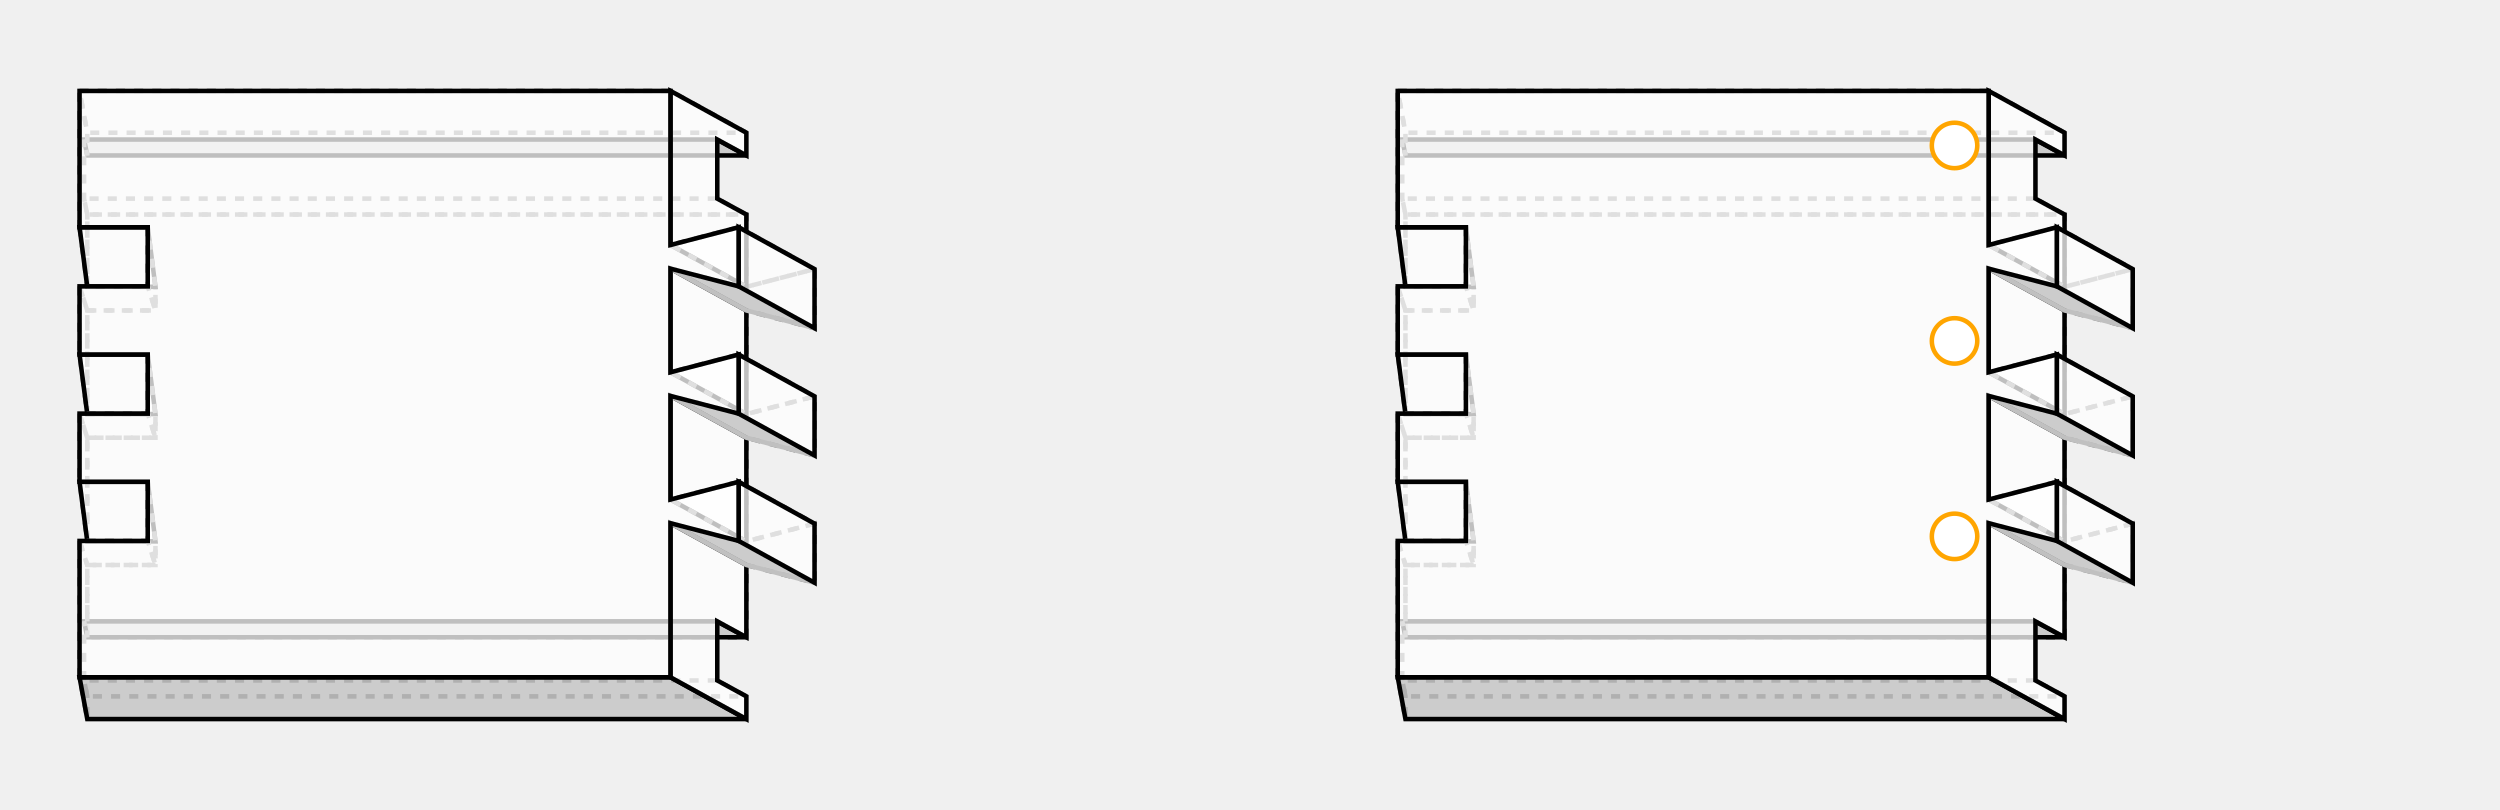
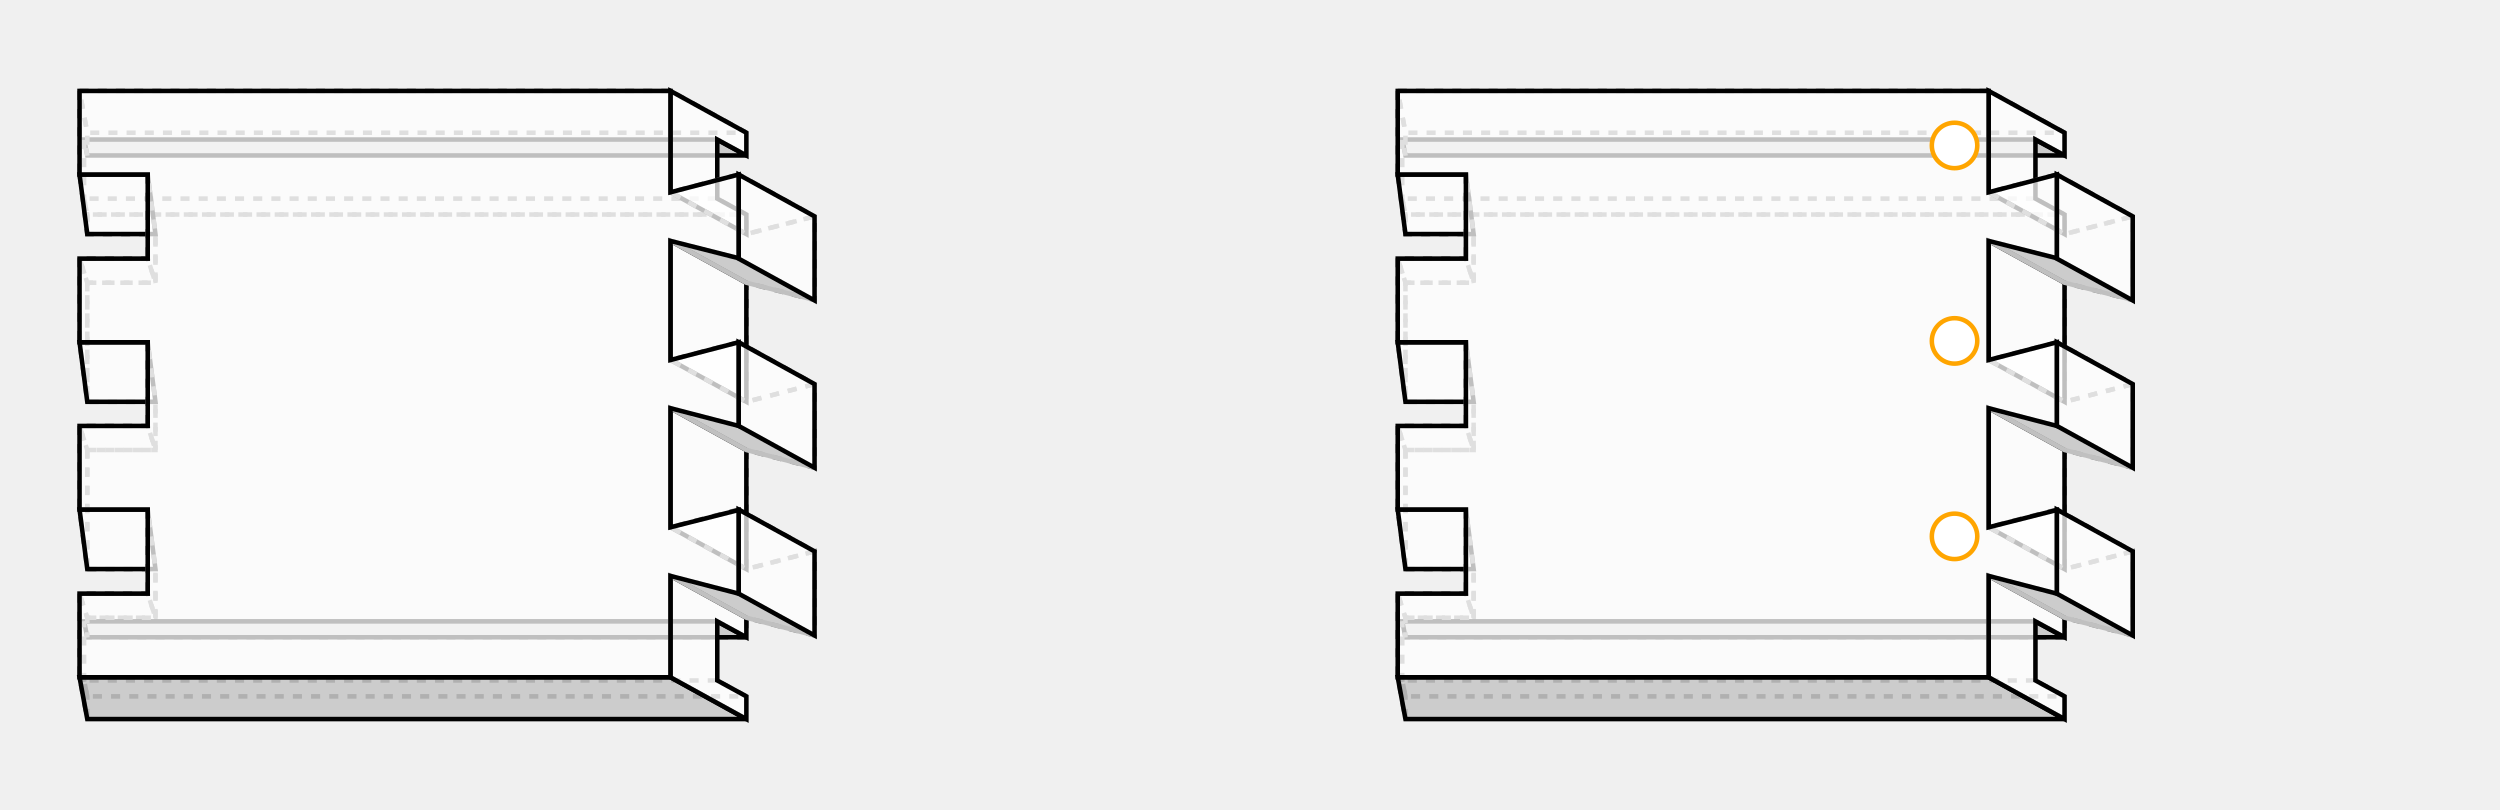
<svg xmlns="http://www.w3.org/2000/svg" width="1100" viewBox="0.0 0.0 550.0 178.2">
-   <polygon fill="none" stroke-width="1" stroke-dasharray="2" stroke="gray" points="19.2,119.1 34.2,119.1 34.2,124.3 19.2,124.3 19.2,140.2 164.2,140.2 164.2,124.3 179.2,128.2 179.2,128.2 179.2,115.2 179.2,115.2 164.2,119.1 164.2,96.3 179.2,100.2 179.2,87.2 164.2,91.1 164.2,68.3 179.2,72.2 179.2,72.2 179.2,59.2 179.2,59.2 164.2,63.1 164.2,47.2 19.2,47.2 19.2,63.1 19.2,63.1 34.2,63.1 34.2,68.3 19.2,68.3 19.2,91.1 34.2,91.1 34.2,96.3 19.2,96.3 19.2,96.3 19.2,119.1" />
+   <polygon fill="none" stroke-width="1" stroke-dasharray="2" stroke="gray" points="19.2,125.2 34.2,125.2 34.2,135.9 19.2,135.9 19.2,140.2 164.2,140.2 164.2,135.9 179.2,139.8 179.2,139.8 179.2,121.3 179.2,121.3 164.2,125.2 164.2,99.0 179.2,102.9 179.2,84.5 164.2,88.4 164.2,62.2 179.2,66.0 179.2,66.0 179.2,47.6 179.2,47.6 164.2,51.5 164.2,47.2 19.2,47.2 19.2,51.5 19.2,51.5 34.2,51.5 34.2,62.2 19.2,62.2 19.2,88.4 34.2,88.4 34.2,99.0 19.2,99.0 19.2,99.0 19.2,125.2" />
  <polygon fill="rgba(192,192,192,0.75)" stroke-width="1" stroke-dasharray="" stroke="black" points="157.7,30.7 164.2,34.2 19.2,34.2 18.5,30.7 157.7,30.7" />
  <polygon fill="none" stroke-width="1" stroke-dasharray="2" stroke="gray" points="157.7,43.7 18.5,43.7 19.2,47.2 164.2,47.2 157.7,43.7" />
  <polygon fill="rgba(192,192,192,0.75)" stroke-width="1" stroke-dasharray="" stroke="black" points="157.7,136.7 164.2,140.2 19.2,140.2 18.5,136.7 157.7,136.7" />
  <polygon fill="none" stroke-width="1" stroke-dasharray="2" stroke="gray" points="157.7,149.7 18.5,149.7 19.2,153.2 164.2,153.2 157.7,149.7" />
-   <polygon fill="none" stroke-width="1" stroke-dasharray="2" stroke="gray" points="17.5,50.0 19.2,63.1 19.2,47.2 18.5,43.7 18.5,30.7 19.2,34.2 19.2,29.2 17.5,20.0 17.5,50.0" />
-   <polygon fill="none" stroke-width="1" stroke-dasharray="2" stroke="gray" points="17.5,63.0 17.5,78.0 19.2,91.1 19.2,68.3 17.5,63.0" />
-   <polygon fill="none" stroke-width="1" stroke-dasharray="2" stroke="gray" points="17.5,91.0 17.5,106.0 19.2,119.1 19.2,96.3 17.5,91.0" />
-   <polygon fill="none" stroke-width="1" stroke-dasharray="2" stroke="gray" points="17.5,119.0 17.5,149.0 19.2,158.2 19.2,153.2 18.5,149.7 18.5,136.7 19.2,140.2 19.2,124.3 17.5,119.0" />
-   <polygon fill="rgba(255,255,255,0.75)" stroke-width="1" stroke-dasharray="" stroke="black" points="17.5,50.0 32.5,50.0 34.2,63.1 19.2,63.1" />
-   <polygon fill="none" stroke-width="1" stroke-dasharray="2" stroke="gray" points="19.2,68.3 34.2,68.3 32.5,63.0 17.5,63.0" />
-   <polygon fill="rgba(255,255,255,0.75)" stroke-width="1" stroke-dasharray="" stroke="black" points="17.5,78.0 32.5,78.0 34.2,91.1 19.2,91.1" />
-   <polygon fill="none" stroke-width="1" stroke-dasharray="2" stroke="gray" points="19.2,96.3 34.2,96.3 32.5,91.0 17.5,91.0" />
-   <polygon fill="rgba(255,255,255,0.75)" stroke-width="1" stroke-dasharray="" stroke="black" points="17.5,106.0 32.5,106.0 34.2,119.1 19.2,119.1" />
-   <polygon fill="none" stroke-width="1" stroke-dasharray="2" stroke="gray" points="19.2,124.3 34.2,124.3 32.5,119.0 17.5,119.0" />
-   <polygon fill="none" stroke-width="1" stroke-dasharray="2" stroke="gray" points="32.5,50.0 32.5,63.0 34.2,68.3 34.2,63.1 32.5,50.0" />
-   <polygon fill="none" stroke-width="1" stroke-dasharray="2" stroke="gray" points="32.5,78.0 32.5,91.0 34.2,96.3 34.2,91.1 32.5,78.0" />
-   <polygon fill="none" stroke-width="1" stroke-dasharray="2" stroke="gray" points="32.5,106.0 32.5,119.0 34.2,124.3 34.2,119.1 32.5,106.0" />
+   <polygon fill="none" stroke-width="1" stroke-dasharray="2" stroke="gray" points="17.5,38.4 19.2,51.5 19.2,47.2 18.5,43.7 18.5,30.7 19.2,34.2 19.2,29.2 17.5,20.0 17.5,38.4" />
+   <polygon fill="none" stroke-width="1" stroke-dasharray="2" stroke="gray" points="17.5,56.8 17.5,75.3 19.2,88.4 19.2,62.2 17.5,56.8" />
+   <polygon fill="none" stroke-width="1" stroke-dasharray="2" stroke="gray" points="17.5,93.7 17.5,112.2 19.2,125.2 19.2,99.0 17.5,93.7" />
+   <polygon fill="none" stroke-width="1" stroke-dasharray="2" stroke="gray" points="17.5,130.6 17.5,149.0 19.2,158.2 19.2,153.2 18.5,149.7 18.5,136.7 19.2,140.2 19.2,135.9 17.5,130.6" />
+   <polygon fill="rgba(255,255,255,0.75)" stroke-width="1" stroke-dasharray="" stroke="black" points="17.5,38.4 32.5,38.4 34.2,51.5 19.2,51.5" />
+   <polygon fill="none" stroke-width="1" stroke-dasharray="2" stroke="gray" points="19.2,62.2 34.2,62.2 32.5,56.9 17.5,56.9" />
+   <polygon fill="rgba(255,255,255,0.75)" stroke-width="1" stroke-dasharray="" stroke="black" points="17.5,75.3 32.5,75.3 34.2,88.4 19.2,88.4" />
+   <polygon fill="none" stroke-width="1" stroke-dasharray="2" stroke="gray" points="19.2,99.0 34.2,99.0 32.5,93.7 17.5,93.7" />
+   <polygon fill="rgba(255,255,255,0.75)" stroke-width="1" stroke-dasharray="" stroke="black" points="17.5,112.1 32.5,112.1 34.2,125.2 19.2,125.2" />
+   <polygon fill="none" stroke-width="1" stroke-dasharray="2" stroke="gray" points="19.2,135.9 34.2,135.9 32.5,130.6 17.5,130.6" />
+   <polygon fill="none" stroke-width="1" stroke-dasharray="2" stroke="gray" points="32.5,38.4 32.5,56.9 34.2,62.2 34.2,51.5 32.5,38.4" />
+   <polygon fill="none" stroke-width="1" stroke-dasharray="2" stroke="gray" points="32.5,75.3 32.5,93.7 34.2,99.0 34.2,88.4 32.5,75.3" />
+   <polygon fill="none" stroke-width="1" stroke-dasharray="2" stroke="gray" points="32.5,112.1 32.5,130.6 34.2,135.9 34.2,125.2 32.5,112.1" />
  <polygon fill="none" stroke-width="1" stroke-dasharray="2" stroke="gray" points="147.5,20.0 17.5,20.0 19.2,29.2 164.2,29.2 147.5,20.0" />
  <polygon fill="rgba(192,192,192,0.75)" stroke-width="1" stroke-dasharray="" stroke="black" points="147.5,149.0 164.2,158.2 19.2,158.2 17.5,149.0 147.5,149.0" />
-   <polygon fill="rgba(255,255,255,0.75)" stroke-width="1" stroke-dasharray="" stroke="black" points="164.2,63.1 147.5,53.9 147.5,20.0 164.2,29.2 164.2,34.2 157.8,30.7 157.8,43.7 164.2,47.2 164.2,63.1" />
-   <polygon fill="rgba(255,255,255,0.75)" stroke-width="1" stroke-dasharray="" stroke="black" points="164.2,68.3 164.2,91.1 147.5,81.9 147.5,59.1 164.2,68.3" />
-   <polygon fill="rgba(255,255,255,0.75)" stroke-width="1" stroke-dasharray="" stroke="black" points="164.2,96.3 164.2,119.1 147.5,109.9 147.5,87.1 164.2,96.3" />
-   <polygon fill="rgba(255,255,255,0.75)" stroke-width="1" stroke-dasharray="" stroke="black" points="164.2,124.3 164.2,140.2 157.8,136.7 157.8,149.7 164.2,153.2 164.2,158.2 147.5,149.0 147.5,115.1 164.2,124.3" />
-   <polygon fill="none" stroke-width="1" stroke-dasharray="2" stroke="gray" points="162.5,50.0 147.5,53.9 164.2,63.1 179.2,59.2" />
-   <polygon fill="rgba(192,192,192,0.75)" stroke-width="1" stroke-dasharray="" stroke="silver" points="179.2,72.2 164.2,68.3 147.5,59.1 162.5,63.0" />
-   <polygon fill="none" stroke-width="1" stroke-dasharray="2" stroke="gray" points="162.5,78.0 147.5,81.9 164.2,91.1 179.2,87.2" />
-   <polygon fill="rgba(192,192,192,0.75)" stroke-width="1" stroke-dasharray="" stroke="silver" points="179.2,100.2 164.2,96.3 147.5,87.1 162.5,91.0" />
-   <polygon fill="none" stroke-width="1" stroke-dasharray="2" stroke="gray" points="162.5,106.0 147.5,109.9 164.2,119.1 179.2,115.2" />
-   <polygon fill="rgba(192,192,192,0.75)" stroke-width="1" stroke-dasharray="" stroke="silver" points="179.2,128.2 164.2,124.3 147.5,115.1 162.5,119.0" />
-   <polygon fill="rgba(255,255,255,0.75)" stroke-width="1" stroke-dasharray="" stroke="black" points="179.2,59.2 179.2,72.2 162.5,63.0 162.5,50.0 179.2,59.2" />
-   <polygon fill="rgba(255,255,255,0.75)" stroke-width="1" stroke-dasharray="" stroke="black" points="179.2,87.2 179.2,100.2 162.5,91.0 162.5,78.0 179.2,87.2" />
-   <polygon fill="rgba(255,255,255,0.75)" stroke-width="1" stroke-dasharray="" stroke="black" points="179.2,115.2 179.2,128.2 162.5,119.0 162.5,106.0 179.2,115.2" />
-   <polygon fill="rgba(255,255,255,0.75)" stroke-width="1" stroke-dasharray="" stroke="black" points="17.5,119.0 32.5,119.0 32.5,106.0 17.5,106.0 17.5,91.0 32.5,91.0 32.5,78.0 17.5,78.0 17.5,78.0 17.5,63.0 17.5,63.0 32.5,63.0 32.5,50.0 17.5,50.0 17.5,20.0 147.5,20.0 147.5,20.0 147.5,53.9 162.5,50.0 162.5,63.0 147.5,59.1 147.5,81.9 162.5,78.0 162.5,78.0 162.5,91.0 162.5,91.0 147.5,87.1 147.5,109.9 162.5,106.0 162.5,119.0 147.5,115.1 147.5,149.0 147.5,149.0 17.5,149.0 17.5,119.0" />
-   <polygon fill="none" stroke-width="1" stroke-dasharray="2" stroke="gray" points="309.2,119.1 324.2,119.1 324.2,124.3 309.2,124.3 309.2,140.2 454.2,140.2 454.2,124.3 469.2,128.2 469.2,128.2 469.2,115.2 469.2,115.2 454.2,119.1 454.2,96.3 469.2,100.2 469.2,87.2 454.2,91.1 454.2,68.3 469.2,72.2 469.2,72.2 469.2,59.2 469.2,59.2 454.2,63.1 454.2,47.2 309.2,47.2 309.2,63.1 309.2,63.1 324.2,63.1 324.2,68.3 309.2,68.3 309.2,91.1 324.2,91.1 324.2,96.3 309.2,96.3 309.2,96.3 309.2,119.1" />
+   <polygon fill="rgba(255,255,255,0.75)" stroke-width="1" stroke-dasharray="" stroke="black" points="164.2,51.5 147.5,42.3 147.5,20.0 164.2,29.2 164.2,34.2 157.8,30.7 157.8,43.7 164.2,47.2 164.2,51.5" />
+   <polygon fill="rgba(255,255,255,0.75)" stroke-width="1" stroke-dasharray="" stroke="black" points="164.2,62.2 164.2,88.4 147.5,79.2 147.5,53.0 164.2,62.2" />
+   <polygon fill="rgba(255,255,255,0.75)" stroke-width="1" stroke-dasharray="" stroke="black" points="164.2,99.0 164.2,125.2 147.5,116.0 147.5,89.8 164.2,99.0" />
+   <polygon fill="rgba(255,255,255,0.75)" stroke-width="1" stroke-dasharray="" stroke="black" points="164.2,135.9 164.2,140.2 157.8,136.7 157.8,149.7 164.2,153.2 164.2,158.2 147.5,149.0 147.5,126.7 164.2,135.9" />
+   <polygon fill="none" stroke-width="1" stroke-dasharray="2" stroke="gray" points="162.5,38.4 147.5,42.3 164.2,51.5 179.2,47.6" />
+   <polygon fill="rgba(192,192,192,0.75)" stroke-width="1" stroke-dasharray="" stroke="silver" points="179.2,66.0 164.2,62.2 147.5,53.0 162.5,56.9" />
+   <polygon fill="none" stroke-width="1" stroke-dasharray="2" stroke="gray" points="162.5,75.3 147.5,79.2 164.2,88.4 179.2,84.5" />
+   <polygon fill="rgba(192,192,192,0.75)" stroke-width="1" stroke-dasharray="" stroke="silver" points="179.2,102.9 164.2,99.0 147.5,89.8 162.5,93.7" />
+   <polygon fill="none" stroke-width="1" stroke-dasharray="2" stroke="gray" points="162.5,112.1 147.5,116.0 164.2,125.2 179.2,121.3" />
+   <polygon fill="rgba(192,192,192,0.75)" stroke-width="1" stroke-dasharray="" stroke="silver" points="179.2,139.8 164.2,135.9 147.5,126.7 162.5,130.6" />
+   <polygon fill="rgba(255,255,255,0.75)" stroke-width="1" stroke-dasharray="" stroke="black" points="179.2,47.6 179.2,66.1 162.5,56.9 162.5,38.4 179.2,47.6" />
+   <polygon fill="rgba(255,255,255,0.75)" stroke-width="1" stroke-dasharray="" stroke="black" points="179.2,84.5 179.2,102.9 162.5,93.7 162.5,75.3 179.2,84.5" />
+   <polygon fill="rgba(255,255,255,0.75)" stroke-width="1" stroke-dasharray="" stroke="black" points="179.2,121.3 179.2,139.8 162.5,130.6 162.5,112.1 179.2,121.3" />
+   <polygon fill="rgba(255,255,255,0.75)" stroke-width="1" stroke-dasharray="" stroke="black" points="17.5,130.6 32.5,130.6 32.5,112.1 17.5,112.1 17.5,93.7 32.5,93.7 32.5,75.3 17.5,75.3 17.5,75.3 17.5,56.9 17.5,56.9 32.5,56.9 32.5,38.4 17.5,38.4 17.5,20.0 147.5,20.0 147.5,20.0 147.5,42.3 162.5,38.4 162.5,56.8 147.5,53.0 147.5,79.2 162.5,75.3 162.5,75.3 162.5,93.7 162.5,93.7 147.5,89.8 147.5,116.0 162.5,112.2 162.5,130.6 147.5,126.7 147.5,149.0 147.5,149.0 17.5,149.0 17.5,130.6" />
+   <polygon fill="none" stroke-width="1" stroke-dasharray="2" stroke="gray" points="309.2,125.2 324.2,125.2 324.2,135.9 309.2,135.9 309.2,140.2 454.2,140.2 454.2,135.9 469.2,139.8 469.2,139.8 469.2,121.3 469.2,121.3 454.2,125.2 454.2,99.0 469.2,102.9 469.2,84.5 454.2,88.4 454.2,62.2 469.2,66.0 469.2,66.0 469.2,47.6 469.2,47.6 454.2,51.5 454.2,47.2 309.2,47.2 309.2,51.5 309.2,51.5 324.2,51.5 324.2,62.2 309.2,62.2 309.2,88.4 324.2,88.4 324.2,99.0 309.2,99.0 309.2,99.0 309.2,125.2" />
  <polygon fill="rgba(192,192,192,0.75)" stroke-width="1" stroke-dasharray="" stroke="black" points="447.7,30.7 454.2,34.2 309.2,34.2 308.5,30.7 447.7,30.7" />
  <polygon fill="none" stroke-width="1" stroke-dasharray="2" stroke="gray" points="447.7,43.7 308.5,43.7 309.2,47.2 454.2,47.2 447.7,43.7" />
  <polygon fill="rgba(192,192,192,0.75)" stroke-width="1" stroke-dasharray="" stroke="black" points="447.7,136.7 454.2,140.2 309.2,140.2 308.5,136.7 447.7,136.7" />
  <polygon fill="none" stroke-width="1" stroke-dasharray="2" stroke="gray" points="447.7,149.7 308.5,149.7 309.2,153.2 454.2,153.2 447.7,149.7" />
-   <polygon fill="none" stroke-width="1" stroke-dasharray="2" stroke="gray" points="307.5,50.0 309.2,63.1 309.2,47.2 308.5,43.7 308.5,30.7 309.2,34.2 309.2,29.2 307.5,20.0 307.5,50.0" />
-   <polygon fill="none" stroke-width="1" stroke-dasharray="2" stroke="gray" points="307.5,63.0 307.5,78.0 309.2,91.1 309.2,68.3 307.5,63.0" />
-   <polygon fill="none" stroke-width="1" stroke-dasharray="2" stroke="gray" points="307.5,91.0 307.5,106.0 309.2,119.1 309.2,96.3 307.5,91.0" />
-   <polygon fill="none" stroke-width="1" stroke-dasharray="2" stroke="gray" points="307.5,119.0 307.5,149.0 309.2,158.2 309.2,153.2 308.5,149.7 308.5,136.7 309.2,140.2 309.2,124.3 307.5,119.0" />
-   <polygon fill="rgba(255,255,255,0.75)" stroke-width="1" stroke-dasharray="" stroke="black" points="307.5,50.0 322.5,50.0 324.2,63.1 309.2,63.1" />
-   <polygon fill="none" stroke-width="1" stroke-dasharray="2" stroke="gray" points="309.2,68.3 324.2,68.3 322.5,63.0 307.5,63.0" />
-   <polygon fill="rgba(255,255,255,0.75)" stroke-width="1" stroke-dasharray="" stroke="black" points="307.5,78.0 322.5,78.0 324.2,91.1 309.2,91.1" />
-   <polygon fill="none" stroke-width="1" stroke-dasharray="2" stroke="gray" points="309.2,96.3 324.2,96.3 322.5,91.0 307.5,91.0" />
-   <polygon fill="rgba(255,255,255,0.75)" stroke-width="1" stroke-dasharray="" stroke="black" points="307.5,106.0 322.5,106.0 324.2,119.1 309.2,119.1" />
-   <polygon fill="none" stroke-width="1" stroke-dasharray="2" stroke="gray" points="309.2,124.3 324.2,124.3 322.5,119.0 307.5,119.0" />
-   <polygon fill="none" stroke-width="1" stroke-dasharray="2" stroke="gray" points="322.5,50.0 322.5,63.0 324.2,68.3 324.2,63.1 322.5,50.0" />
-   <polygon fill="none" stroke-width="1" stroke-dasharray="2" stroke="gray" points="322.5,78.0 322.5,91.0 324.2,96.3 324.2,91.1 322.5,78.0" />
-   <polygon fill="none" stroke-width="1" stroke-dasharray="2" stroke="gray" points="322.5,106.0 322.5,119.0 324.2,124.3 324.2,119.1 322.5,106.0" />
+   <polygon fill="none" stroke-width="1" stroke-dasharray="2" stroke="gray" points="307.5,38.4 309.2,51.5 309.2,47.2 308.5,43.7 308.5,30.7 309.2,34.2 309.2,29.2 307.5,20.0 307.5,38.4" />
+   <polygon fill="none" stroke-width="1" stroke-dasharray="2" stroke="gray" points="307.5,56.8 307.5,75.3 309.2,88.4 309.2,62.2 307.5,56.8" />
+   <polygon fill="none" stroke-width="1" stroke-dasharray="2" stroke="gray" points="307.5,93.7 307.5,112.2 309.2,125.2 309.2,99.0 307.5,93.7" />
+   <polygon fill="none" stroke-width="1" stroke-dasharray="2" stroke="gray" points="307.5,130.6 307.5,149.0 309.2,158.2 309.2,153.2 308.5,149.7 308.5,136.7 309.2,140.2 309.2,135.9 307.5,130.6" />
+   <polygon fill="rgba(255,255,255,0.75)" stroke-width="1" stroke-dasharray="" stroke="black" points="307.5,38.4 322.5,38.4 324.2,51.5 309.2,51.5" />
+   <polygon fill="none" stroke-width="1" stroke-dasharray="2" stroke="gray" points="309.2,62.2 324.2,62.2 322.5,56.9 307.5,56.9" />
+   <polygon fill="rgba(255,255,255,0.75)" stroke-width="1" stroke-dasharray="" stroke="black" points="307.5,75.3 322.5,75.3 324.2,88.4 309.2,88.4" />
+   <polygon fill="none" stroke-width="1" stroke-dasharray="2" stroke="gray" points="309.2,99.0 324.2,99.0 322.5,93.7 307.5,93.7" />
+   <polygon fill="rgba(255,255,255,0.75)" stroke-width="1" stroke-dasharray="" stroke="black" points="307.5,112.1 322.5,112.1 324.2,125.2 309.2,125.2" />
+   <polygon fill="none" stroke-width="1" stroke-dasharray="2" stroke="gray" points="309.2,135.9 324.2,135.9 322.5,130.6 307.5,130.6" />
+   <polygon fill="none" stroke-width="1" stroke-dasharray="2" stroke="gray" points="322.5,38.4 322.5,56.9 324.2,62.2 324.2,51.5 322.5,38.4" />
+   <polygon fill="none" stroke-width="1" stroke-dasharray="2" stroke="gray" points="322.5,75.3 322.5,93.7 324.2,99.0 324.2,88.4 322.5,75.3" />
+   <polygon fill="none" stroke-width="1" stroke-dasharray="2" stroke="gray" points="322.5,112.1 322.5,130.6 324.2,135.9 324.2,125.2 322.5,112.1" />
  <polygon fill="none" stroke-width="1" stroke-dasharray="2" stroke="gray" points="437.5,20.0 307.5,20.0 309.2,29.2 454.2,29.2 437.5,20.0" />
  <polygon fill="rgba(192,192,192,0.75)" stroke-width="1" stroke-dasharray="" stroke="black" points="437.5,149.0 454.2,158.2 309.2,158.2 307.5,149.0 437.5,149.0" />
-   <polygon fill="rgba(255,255,255,0.75)" stroke-width="1" stroke-dasharray="" stroke="black" points="454.2,63.1 437.5,53.9 437.5,20.0 454.2,29.2 454.2,34.2 447.8,30.7 447.8,43.7 454.2,47.2 454.2,63.1" />
-   <polygon fill="rgba(255,255,255,0.75)" stroke-width="1" stroke-dasharray="" stroke="black" points="454.2,68.3 454.2,91.1 437.5,81.9 437.5,59.1 454.2,68.3" />
-   <polygon fill="rgba(255,255,255,0.75)" stroke-width="1" stroke-dasharray="" stroke="black" points="454.2,96.3 454.2,119.1 437.5,109.9 437.5,87.1 454.2,96.3" />
-   <polygon fill="rgba(255,255,255,0.75)" stroke-width="1" stroke-dasharray="" stroke="black" points="454.2,124.3 454.2,140.2 447.8,136.7 447.8,149.7 454.2,153.2 454.2,158.2 437.5,149.0 437.5,115.1 454.2,124.3" />
-   <polygon fill="none" stroke-width="1" stroke-dasharray="2" stroke="gray" points="452.5,50.0 437.5,53.9 454.2,63.1 469.2,59.2" />
-   <polygon fill="rgba(192,192,192,0.75)" stroke-width="1" stroke-dasharray="" stroke="silver" points="469.2,72.2 454.2,68.3 437.5,59.1 452.5,63.0" />
-   <polygon fill="none" stroke-width="1" stroke-dasharray="2" stroke="gray" points="452.5,78.0 437.5,81.9 454.2,91.1 469.2,87.2" />
-   <polygon fill="rgba(192,192,192,0.75)" stroke-width="1" stroke-dasharray="" stroke="silver" points="469.2,100.2 454.2,96.3 437.5,87.1 452.5,91.0" />
-   <polygon fill="none" stroke-width="1" stroke-dasharray="2" stroke="gray" points="452.5,106.0 437.5,109.9 454.2,119.1 469.2,115.2" />
-   <polygon fill="rgba(192,192,192,0.75)" stroke-width="1" stroke-dasharray="" stroke="silver" points="469.2,128.2 454.2,124.3 437.5,115.1 452.5,119.0" />
-   <polygon fill="rgba(255,255,255,0.75)" stroke-width="1" stroke-dasharray="" stroke="black" points="469.2,59.2 469.2,72.2 452.5,63.0 452.5,50.0 469.2,59.2" />
-   <polygon fill="rgba(255,255,255,0.75)" stroke-width="1" stroke-dasharray="" stroke="black" points="469.2,87.2 469.2,100.2 452.5,91.0 452.5,78.0 469.2,87.2" />
-   <polygon fill="rgba(255,255,255,0.75)" stroke-width="1" stroke-dasharray="" stroke="black" points="469.2,115.2 469.2,128.2 452.5,119.0 452.5,106.0 469.2,115.2" />
-   <polygon fill="rgba(255,255,255,0.75)" stroke-width="1" stroke-dasharray="" stroke="black" points="307.5,119.0 322.5,119.0 322.5,106.0 307.5,106.0 307.5,91.0 322.5,91.0 322.5,78.0 307.5,78.0 307.5,78.0 307.5,63.0 307.5,63.0 322.5,63.0 322.5,50.0 307.5,50.0 307.5,20.0 437.5,20.0 437.5,20.0 437.5,53.9 452.5,50.0 452.5,63.0 437.5,59.1 437.5,81.9 452.5,78.0 452.5,78.0 452.5,91.0 452.5,91.0 437.5,87.1 437.5,109.9 452.5,106.0 452.5,119.0 437.5,115.1 437.5,149.0 437.5,149.0 307.5,149.0 307.5,119.0" />
+   <polygon fill="rgba(255,255,255,0.75)" stroke-width="1" stroke-dasharray="" stroke="black" points="454.2,51.5 437.5,42.3 437.5,20.0 454.2,29.2 454.2,34.2 447.8,30.7 447.8,43.7 454.2,47.2 454.2,51.5" />
+   <polygon fill="rgba(255,255,255,0.75)" stroke-width="1" stroke-dasharray="" stroke="black" points="454.2,62.2 454.2,88.4 437.5,79.2 437.5,53.0 454.2,62.2" />
+   <polygon fill="rgba(255,255,255,0.75)" stroke-width="1" stroke-dasharray="" stroke="black" points="454.2,99.0 454.2,125.2 437.5,116.0 437.5,89.8 454.2,99.0" />
+   <polygon fill="rgba(255,255,255,0.75)" stroke-width="1" stroke-dasharray="" stroke="black" points="454.2,135.9 454.2,140.2 447.8,136.7 447.8,149.7 454.2,153.2 454.2,158.2 437.5,149.0 437.5,126.7 454.2,135.9" />
+   <polygon fill="none" stroke-width="1" stroke-dasharray="2" stroke="gray" points="452.5,38.4 437.5,42.3 454.2,51.5 469.2,47.6" />
+   <polygon fill="rgba(192,192,192,0.75)" stroke-width="1" stroke-dasharray="" stroke="silver" points="469.2,66.0 454.2,62.2 437.5,53.0 452.5,56.9" />
+   <polygon fill="none" stroke-width="1" stroke-dasharray="2" stroke="gray" points="452.5,75.3 437.5,79.2 454.2,88.4 469.2,84.5" />
+   <polygon fill="rgba(192,192,192,0.75)" stroke-width="1" stroke-dasharray="" stroke="silver" points="469.2,102.9 454.2,99.0 437.5,89.8 452.5,93.7" />
+   <polygon fill="none" stroke-width="1" stroke-dasharray="2" stroke="gray" points="452.5,112.1 437.5,116.0 454.2,125.2 469.2,121.3" />
+   <polygon fill="rgba(192,192,192,0.75)" stroke-width="1" stroke-dasharray="" stroke="silver" points="469.2,139.8 454.2,135.9 437.5,126.7 452.5,130.6" />
+   <polygon fill="rgba(255,255,255,0.75)" stroke-width="1" stroke-dasharray="" stroke="black" points="469.2,47.6 469.2,66.1 452.5,56.9 452.5,38.4 469.2,47.6" />
+   <polygon fill="rgba(255,255,255,0.75)" stroke-width="1" stroke-dasharray="" stroke="black" points="469.2,84.5 469.2,102.9 452.5,93.7 452.5,75.3 469.2,84.5" />
+   <polygon fill="rgba(255,255,255,0.75)" stroke-width="1" stroke-dasharray="" stroke="black" points="469.2,121.3 469.2,139.8 452.5,130.6 452.5,112.1 469.2,121.3" />
+   <polygon fill="rgba(255,255,255,0.75)" stroke-width="1" stroke-dasharray="" stroke="black" points="307.5,130.6 322.5,130.6 322.5,112.1 307.5,112.1 307.5,93.7 322.5,93.7 322.5,75.3 307.5,75.3 307.5,75.3 307.5,56.9 307.5,56.9 322.5,56.9 322.5,38.4 307.5,38.4 307.5,20.0 437.5,20.0 437.5,20.0 437.5,42.3 452.5,38.4 452.5,56.8 437.5,53.0 437.5,79.2 452.5,75.3 452.5,75.3 452.5,93.7 452.5,93.7 437.5,89.8 437.5,116.0 452.5,112.2 452.5,130.6 437.5,126.7 437.5,149.0 437.5,149.0 307.5,149.0 307.5,130.6" />
  <circle cx="430" cy="32.0" r="5" stroke="orange" fill="white" stroke-width="1" />
  <circle cx="430" cy="75.0" r="5" stroke="orange" fill="white" stroke-width="1" />
  <circle cx="430" cy="118.0" r="5" stroke="orange" fill="white" stroke-width="1" />
</svg>
